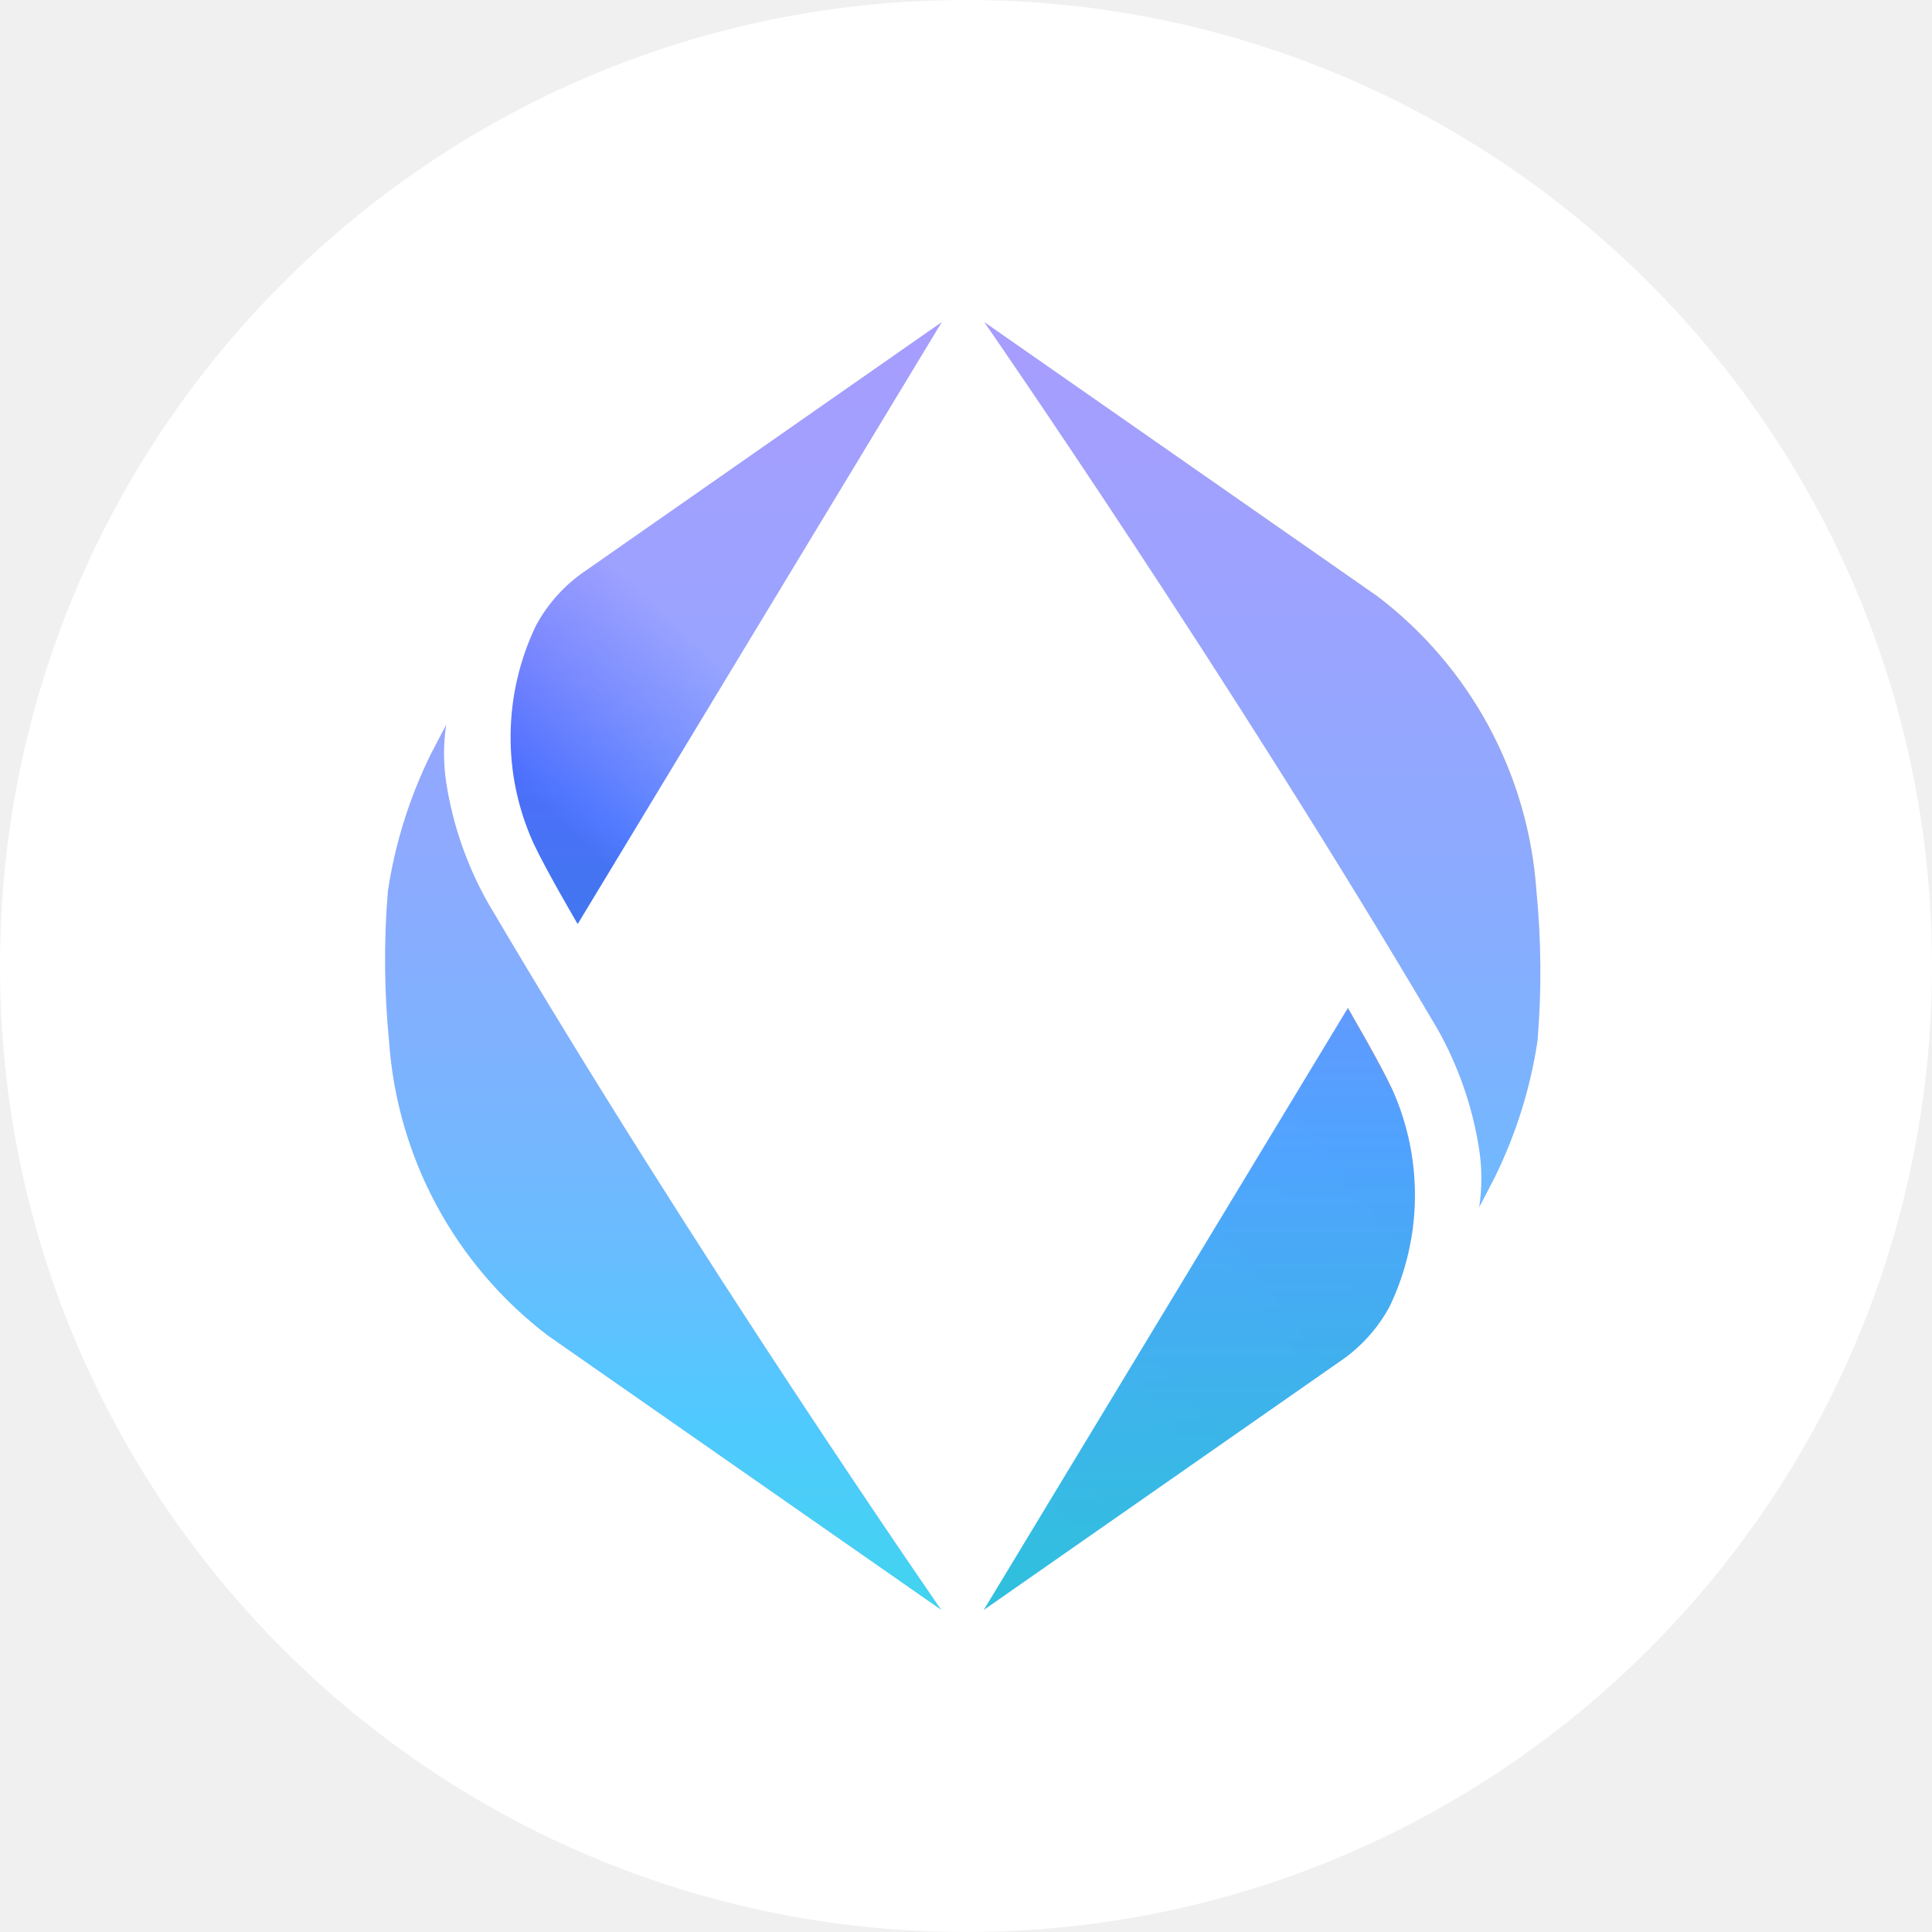
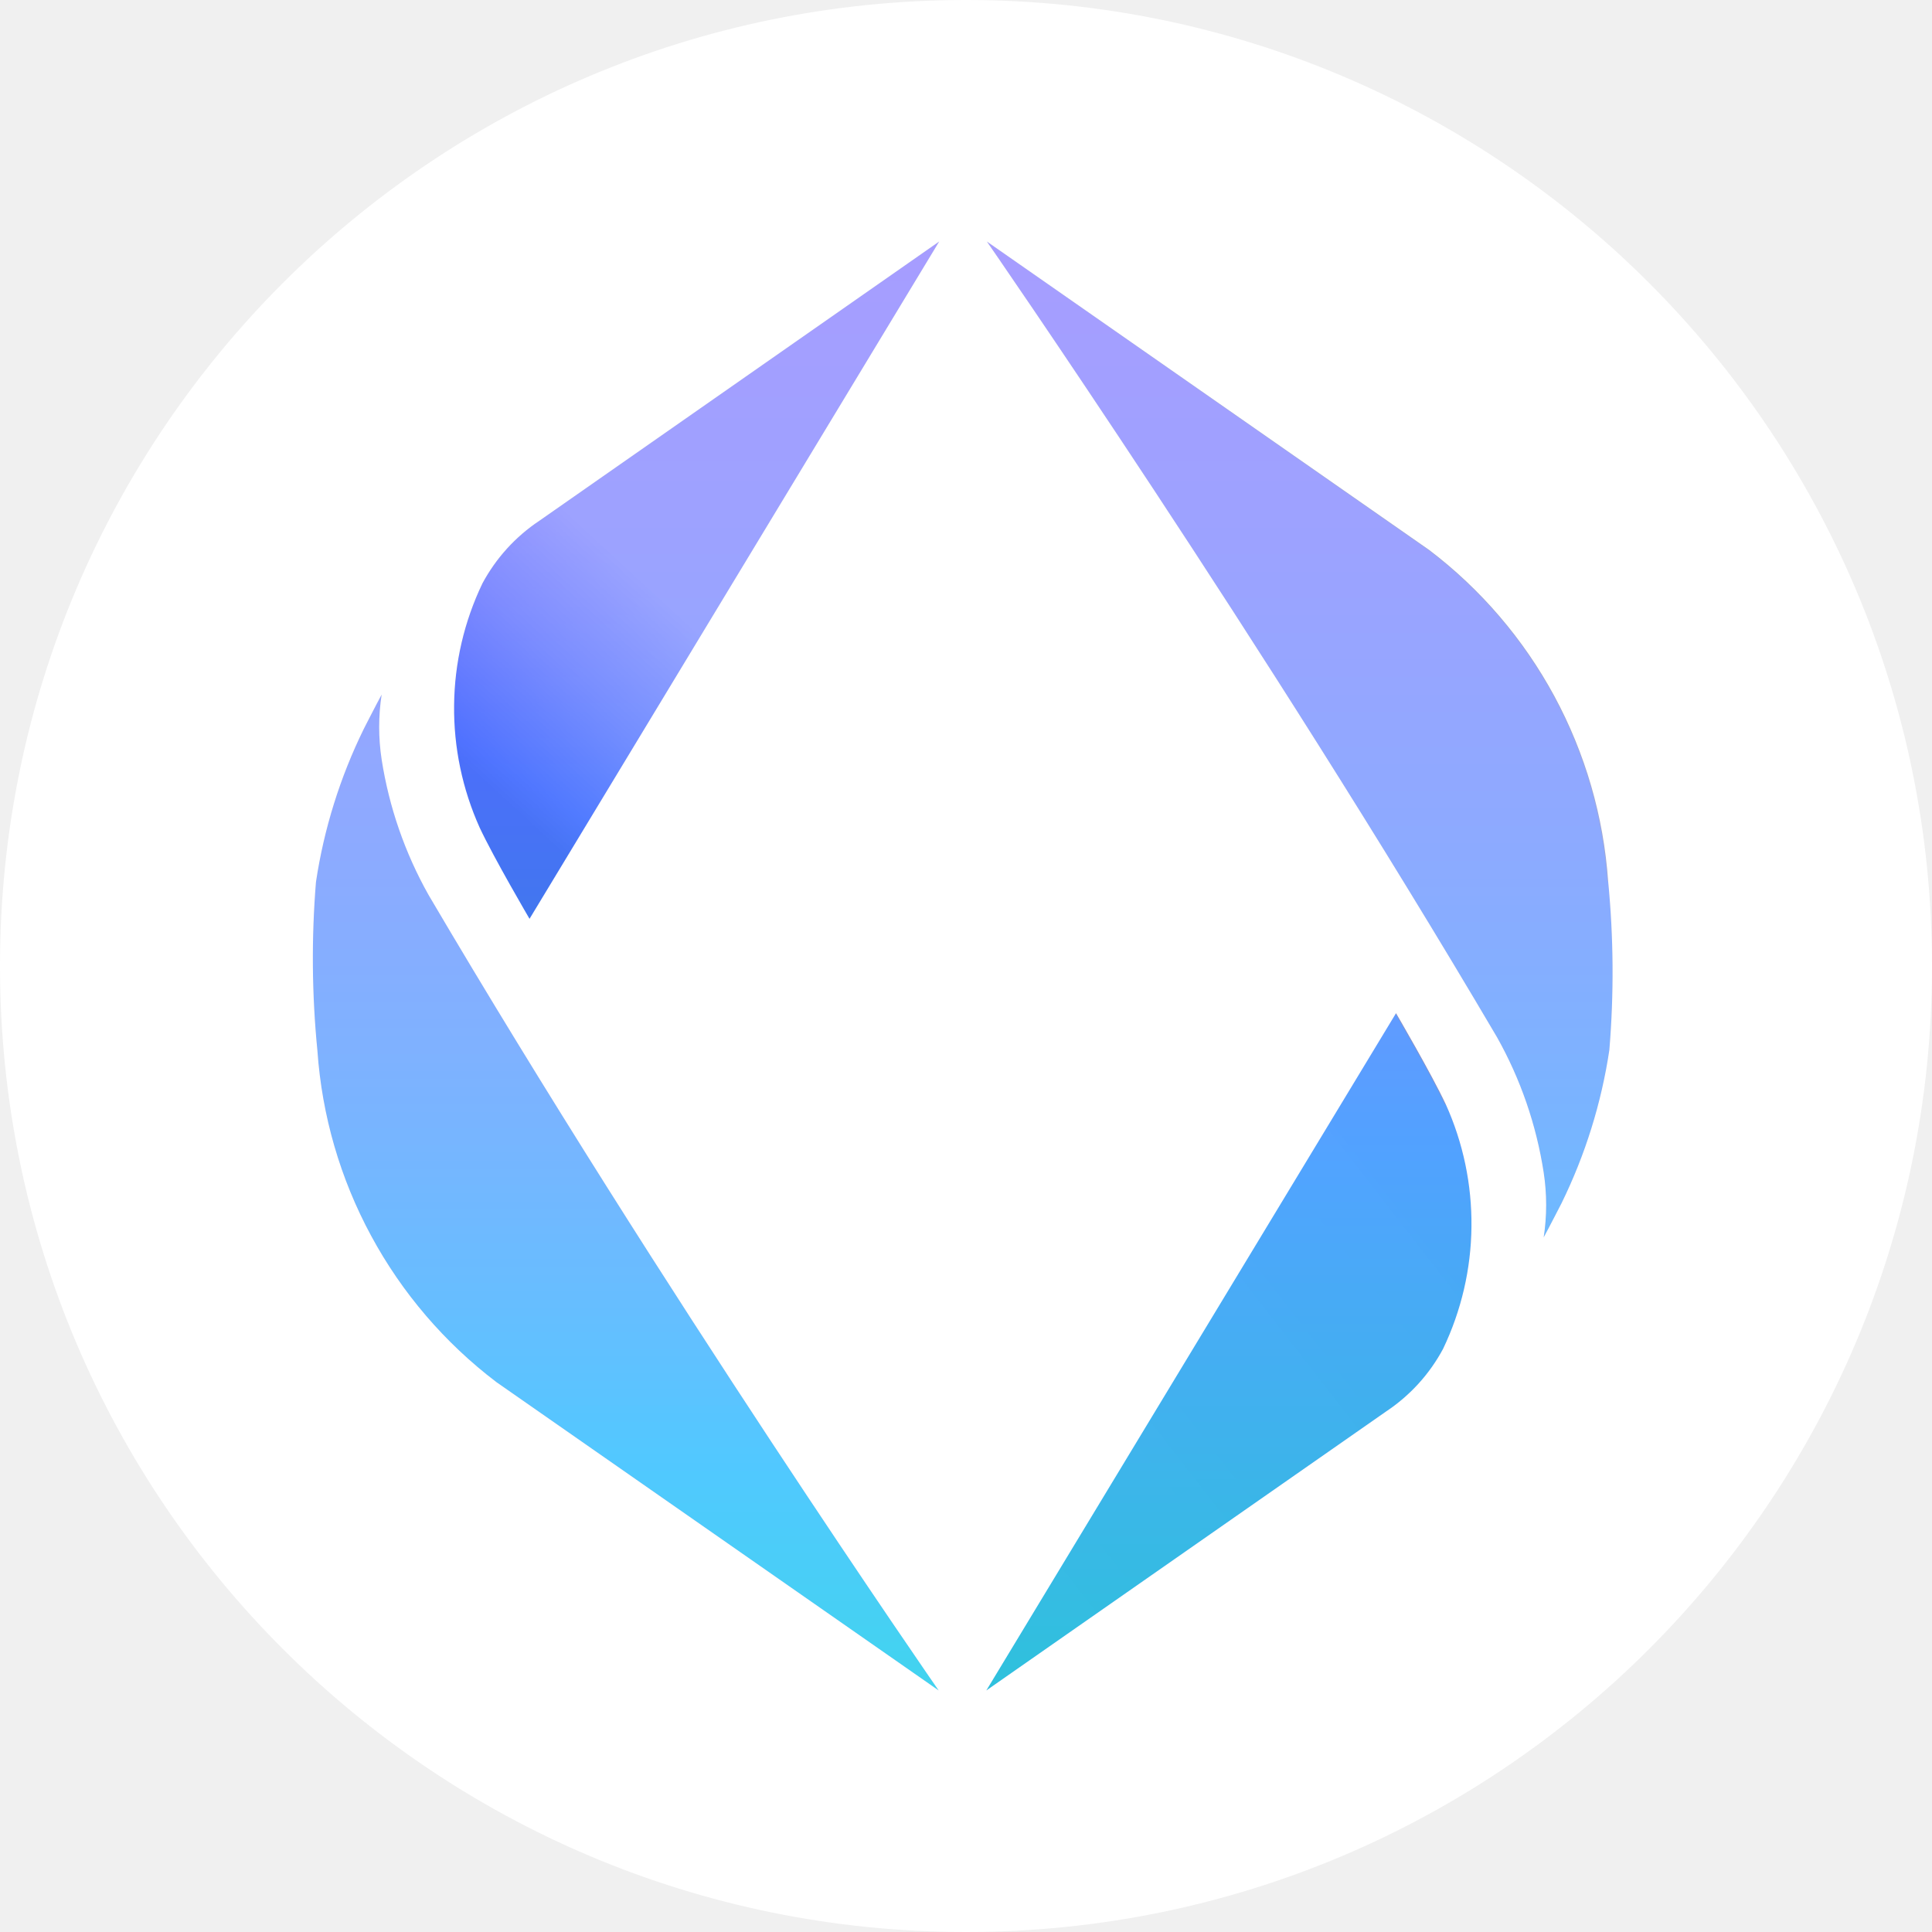
<svg xmlns="http://www.w3.org/2000/svg" viewBox="0 0 24 24" fill="none">
  <rect width="24" height="24" rx="12" fill="white" />
-   <path d="M6.626 10.473C6.784 10.811 7.176 11.479 7.176 11.479L11.7 4L7.284 7.083C7.021 7.259 6.805 7.496 6.656 7.775C6.455 8.196 6.348 8.655 6.343 9.121C6.337 9.587 6.434 10.048 6.626 10.473V10.473Z" fill="url(#EnsBadge_a)" />
-   <path d="M4.833 12.936C4.883 13.651 5.085 14.348 5.426 14.979C5.767 15.61 6.239 16.16 6.81 16.594L11.694 20C11.694 20 8.638 15.596 6.061 11.214C5.8 10.751 5.624 10.245 5.543 9.72C5.507 9.482 5.507 9.24 5.543 9.002C5.476 9.127 5.345 9.382 5.345 9.382C5.084 9.915 4.906 10.485 4.818 11.072C4.767 11.692 4.772 12.316 4.833 12.936V12.936Z" fill="#A0A8D4" />
-   <path d="M17.293 13.527C17.135 13.189 16.744 12.521 16.744 12.521L12.22 20L16.635 16.919C16.898 16.743 17.114 16.506 17.264 16.227C17.465 15.806 17.572 15.347 17.577 14.88C17.582 14.414 17.485 13.952 17.293 13.527V13.527Z" fill="url(#EnsBadge_b)" />
-   <path d="M19.086 11.064C19.036 10.349 18.834 9.652 18.493 9.021C18.152 8.39 17.68 7.839 17.11 7.406L12.226 4C12.226 4 15.279 8.404 17.859 12.786C18.119 13.249 18.294 13.755 18.375 14.28C18.411 14.518 18.411 14.76 18.375 14.997C18.442 14.873 18.572 14.618 18.572 14.618C18.834 14.085 19.012 13.515 19.1 12.928C19.151 12.307 19.147 11.684 19.086 11.064Z" fill="#A0A8D4" />
-   <path style="mix-blend-mode:color" d="M6.656 7.775C6.805 7.496 7.021 7.259 7.284 7.083L11.7 4L7.176 11.481C7.176 11.481 6.78 10.813 6.626 10.475C6.434 10.05 6.337 9.588 6.342 9.122C6.347 8.655 6.454 8.196 6.656 7.775V7.775ZM4.833 12.936C4.883 13.651 5.085 14.348 5.426 14.979C5.767 15.61 6.239 16.161 6.81 16.594L11.694 20C11.694 20 8.638 15.596 6.061 11.214C5.8 10.751 5.624 10.245 5.543 9.72C5.507 9.482 5.507 9.24 5.543 9.003C5.476 9.127 5.345 9.382 5.345 9.382C5.084 9.915 4.906 10.485 4.818 11.072C4.767 11.693 4.772 12.316 4.833 12.936V12.936ZM17.285 13.529C17.127 13.191 16.736 12.523 16.736 12.523L12.22 20L16.635 16.919C16.898 16.743 17.114 16.506 17.264 16.227C17.465 15.806 17.572 15.347 17.577 14.88C17.582 14.414 17.485 13.952 17.293 13.527L17.285 13.529ZM19.078 11.066C19.028 10.351 18.826 9.654 18.485 9.023C18.144 8.392 17.673 7.841 17.102 7.408L12.226 4C12.226 4 15.279 8.404 17.859 12.786C18.119 13.249 18.294 13.755 18.375 14.28C18.411 14.518 18.411 14.76 18.375 14.997C18.442 14.873 18.572 14.618 18.572 14.618C18.834 14.085 19.012 13.515 19.1 12.928C19.151 12.307 19.147 11.684 19.086 11.064L19.078 11.066Z" fill="url(#EnsBadge_c)" />
+   <path d="M5.959 10.282C6.137 10.662 6.578 11.414 6.578 11.414L11.667 3L6.7 6.469C6.404 6.666 6.161 6.934 5.993 7.247C5.766 7.72 5.646 8.237 5.641 8.761C5.635 9.285 5.744 9.804 5.959 10.282V10.282Z" fill="url(#EnsBadge_a)" />
+   <path d="M3.943 13.053C3.999 13.858 4.226 14.641 4.61 15.351C4.993 16.061 5.524 16.681 6.166 17.169L11.661 21C11.661 21 8.223 16.046 5.323 11.116C5.03 10.595 4.833 10.026 4.741 9.435C4.7 9.167 4.7 8.895 4.741 8.628C4.665 8.768 4.519 9.055 4.519 9.055C4.225 9.654 4.024 10.296 3.925 10.956C3.868 11.654 3.874 12.356 3.943 13.053V13.053Z" fill="#A0A8D4" />
+   <path d="M17.96 13.718C17.782 13.338 17.342 12.586 17.342 12.586L12.252 21L17.22 17.533C17.516 17.336 17.759 17.069 17.927 16.755C18.153 16.282 18.274 15.765 18.279 15.24C18.285 14.716 18.176 14.196 17.96 13.718V13.718Z" fill="url(#EnsBadge_b)" />
+   <path d="M19.977 10.947C19.921 10.142 19.693 9.359 19.31 8.649C18.926 7.939 18.396 7.319 17.753 6.831L12.259 3C12.259 3 15.694 7.954 18.596 12.884C18.889 13.405 19.085 13.974 19.176 14.565C19.217 14.832 19.217 15.105 19.176 15.372C19.252 15.232 19.399 14.945 19.399 14.945C19.693 14.345 19.893 13.704 19.992 13.044C20.05 12.346 20.045 11.644 19.977 10.947Z" fill="#A0A8D4" />
+   <path style="mix-blend-mode:color" d="M5.993 7.247C6.161 6.934 6.404 6.666 6.7 6.469L11.667 3L6.578 11.416C6.578 11.416 6.133 10.665 5.959 10.284C5.743 9.806 5.634 9.287 5.64 8.762C5.646 8.237 5.766 7.72 5.993 7.247V7.247ZM3.943 13.053C3.999 13.858 4.226 14.641 4.61 15.351C4.993 16.061 5.524 16.681 6.166 17.169L11.661 21C11.661 21 8.223 16.046 5.323 11.116C5.03 10.595 4.833 10.026 4.741 9.435C4.7 9.168 4.7 8.895 4.741 8.628C4.665 8.768 4.519 9.055 4.519 9.055C4.225 9.654 4.024 10.296 3.925 10.956C3.868 11.654 3.874 12.356 3.943 13.053V13.053ZM17.951 13.72C17.773 13.34 17.333 12.588 17.333 12.588L12.252 21L17.22 17.533C17.516 17.336 17.759 17.069 17.927 16.755C18.153 16.282 18.274 15.765 18.279 15.24C18.285 14.716 18.176 14.196 17.96 13.718L17.951 13.72ZM19.968 10.949C19.912 10.145 19.685 9.361 19.301 8.651C18.918 7.941 18.387 7.322 17.744 6.833L12.259 3C12.259 3 15.694 7.954 18.596 12.884C18.889 13.405 19.085 13.974 19.177 14.565C19.217 14.832 19.217 15.105 19.177 15.372C19.252 15.232 19.399 14.945 19.399 14.945C19.693 14.345 19.893 13.704 19.992 13.044C20.05 12.346 20.045 11.644 19.977 10.947L19.968 10.949Z" fill="url(#EnsBadge_c)" />
  <defs>
-     <linearGradient id="EnsBadge_a" x1="11.897" y1="4.184" x2="6.09" y2="10.479" gradientUnits="userSpaceOnUse">
+     <linearGradient id="EnsBadge_a" x1="11.89" y1="3.207" x2="5.357" y2="10.289" gradientUnits="userSpaceOnUse">
      <stop offset="0.58" stop-color="#A0A8D4" />
      <stop offset="0.73" stop-color="#8791C7" />
      <stop offset="0.91" stop-color="#6470B4" />
    </linearGradient>
-     <linearGradient id="EnsBadge_b" x1="240.303" y1="623.271" x2="453.942" y2="457.417" gradientUnits="userSpaceOnUse">
+     <linearGradient id="EnsBadge_b" x1="268.846" y1="699.68" x2="509.19" y2="513.094" gradientUnits="userSpaceOnUse">
      <stop offset="0.58" stop-color="#A0A8D4" />
      <stop offset="0.73" stop-color="#8791C7" />
      <stop offset="0.91" stop-color="#6470B4" />
    </linearGradient>
-     <linearGradient id="EnsBadge_c" x1="11.959" y1="3.921" x2="11.959" y2="20.049" gradientUnits="userSpaceOnUse">
+     <linearGradient id="EnsBadge_c" x1="11.959" y1="2.911" x2="11.959" y2="21.056" gradientUnits="userSpaceOnUse">
      <stop stop-color="#513EFF" />
      <stop offset="0.18" stop-color="#5157FF" />
      <stop offset="0.57" stop-color="#5298FF" />
      <stop offset="1" stop-color="#52E5FF" />
    </linearGradient>
  </defs>
</svg>
